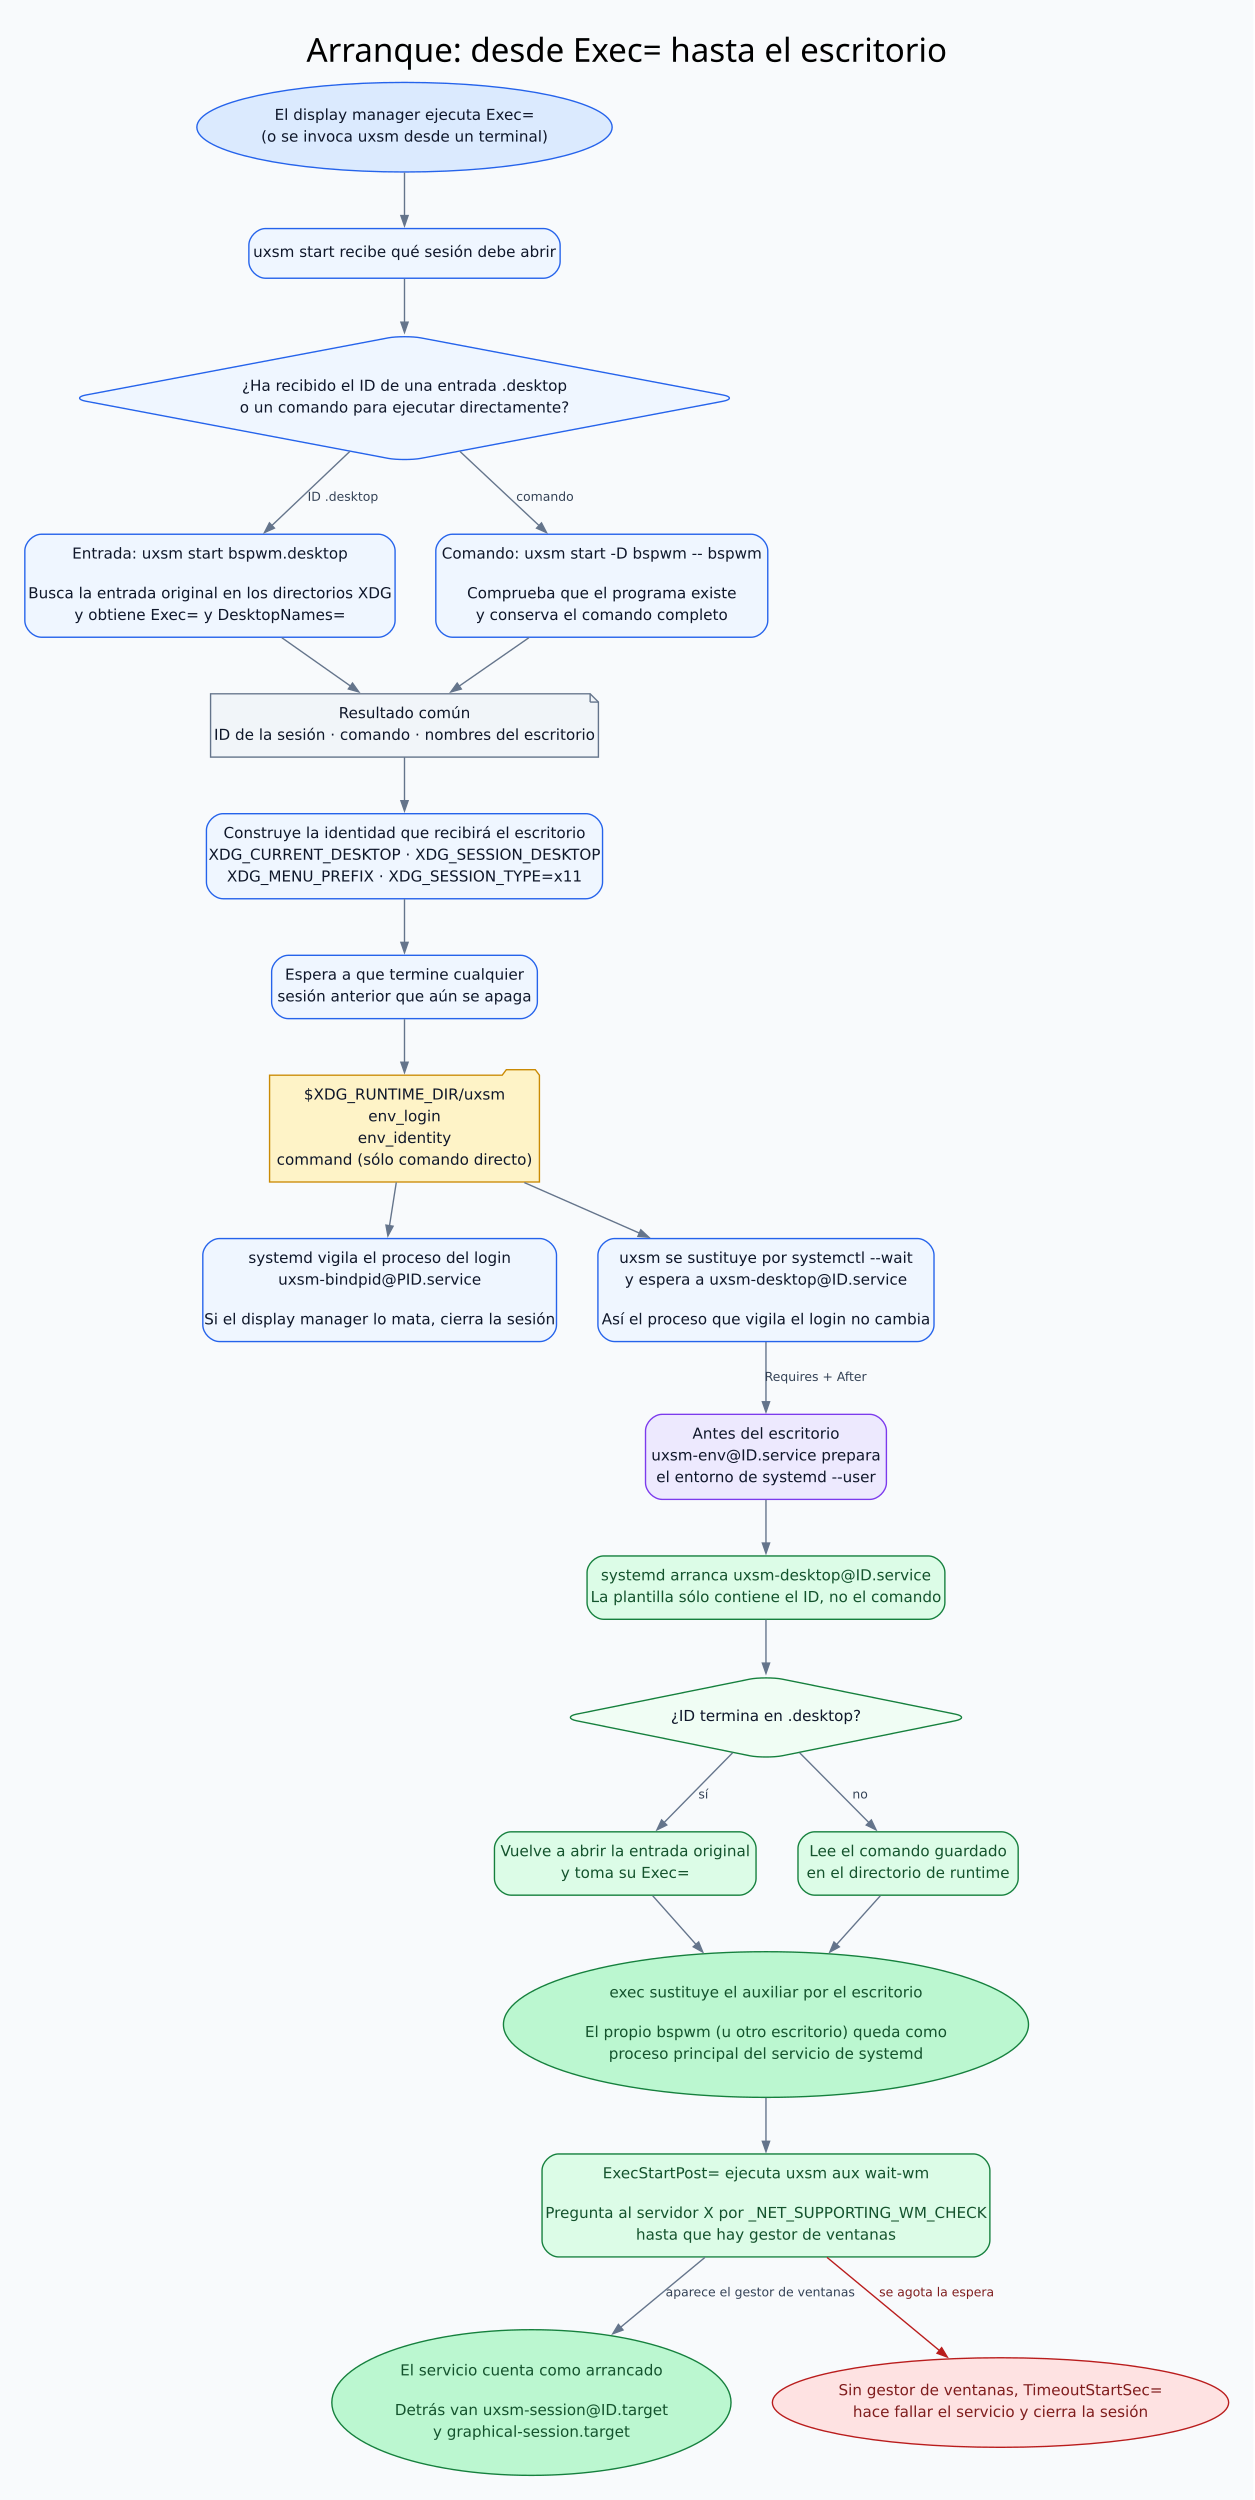
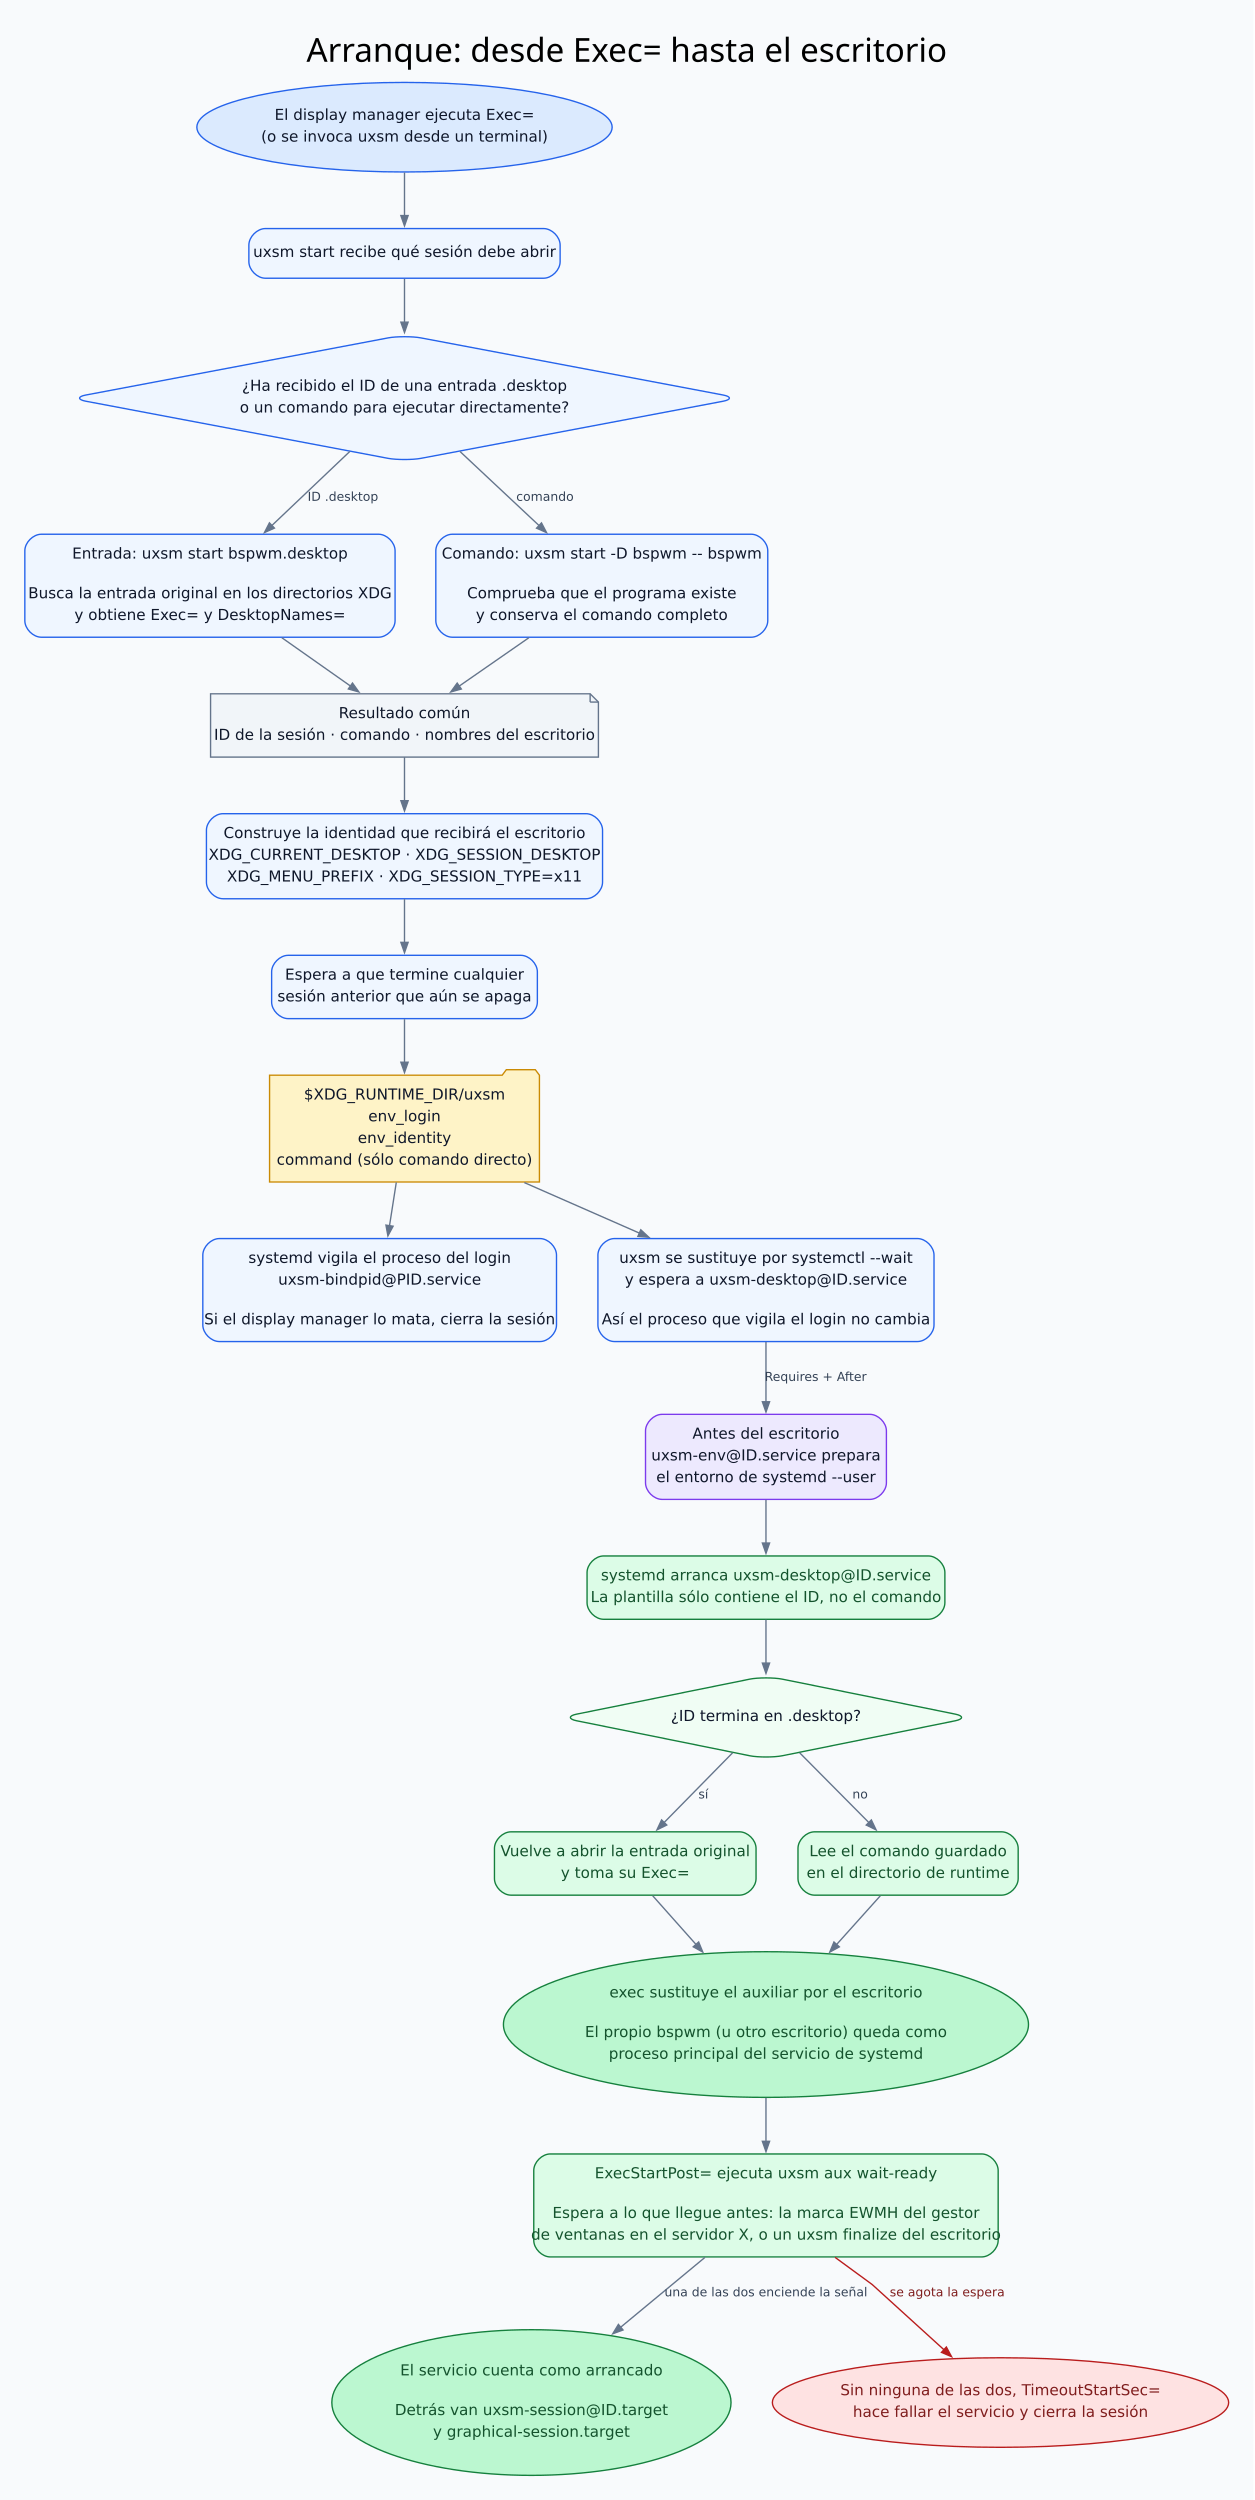
<svg xmlns="http://www.w3.org/2000/svg" width="909pt" height="1812pt" viewBox="0.00 0.00 909.00 1812.00">
  <g id="graph0" class="graph" transform="scale(1 1) rotate(0) translate(18 1794.15)">
    <polygon fill="#f8fafc" stroke="none" points="-18,18 -18,-1794.15 890.53,-1794.15 890.53,18 -18,18" />
    <text xml:space="preserve" text-anchor="middle" x="436.27" y="-1749.35" font-family="DejaVu Sans Bold" font-size="24.00">Arranque: desde Exec= hasta el escritorio</text>
    <g id="node1" class="node">
      <ellipse fill="#dbeafe" stroke="#2563eb" cx="275.18" cy="-1701.95" rx="150.51" ry="32.46" />
      <text xml:space="preserve" text-anchor="middle" x="275.18" y="-1707.25" font-family="DejaVu Sans" font-size="11.00" fill="#0f172a">El display manager ejecuta Exec=</text>
      <text xml:space="preserve" text-anchor="middle" x="275.18" y="-1691.5" font-family="DejaVu Sans" font-size="11.00" fill="#0f172a">(o se invoca uxsm desde un terminal)</text>
    </g>
    <g id="node2" class="node">
      <path fill="#eff6ff" stroke="#2563eb" d="M375.98,-1628.49C375.98,-1628.49 174.38,-1628.49 174.38,-1628.49 168.38,-1628.49 162.38,-1622.49 162.38,-1616.49 162.38,-1616.49 162.38,-1604.49 162.38,-1604.49 162.38,-1598.49 168.38,-1592.49 174.38,-1592.49 174.38,-1592.49 375.98,-1592.49 375.98,-1592.49 381.98,-1592.49 387.98,-1598.49 387.98,-1604.49 387.98,-1604.49 387.98,-1616.49 387.98,-1616.49 387.98,-1622.49 381.98,-1628.49 375.98,-1628.49" />
      <text xml:space="preserve" text-anchor="middle" x="275.18" y="-1607.92" font-family="DejaVu Sans" font-size="11.00" fill="#0f172a">uxsm start recibe qué sesión debe abrir</text>
    </g>
    <g id="edge1" class="edge">
      <path fill="none" stroke="#64748b" d="M275.18,-1669.16C275.18,-1658.88 275.18,-1647.61 275.18,-1637.78" />
      <polygon fill="#64748b" stroke="#64748b" points="277.8,-1637.89 275.18,-1630.39 272.55,-1637.89 277.8,-1637.89" />
    </g>
    <g id="node3" class="node">
      <path fill="#eff6ff" stroke="#2563eb" d="M263.38,-1549.26C263.38,-1549.26 44.12,-1507.82 44.12,-1507.82 38.22,-1506.71 38.22,-1504.48 44.12,-1503.36 44.12,-1503.36 263.38,-1461.92 263.38,-1461.92 269.28,-1460.81 281.07,-1460.81 286.97,-1461.92 286.97,-1461.92 506.23,-1503.36 506.23,-1503.36 512.13,-1504.48 512.13,-1506.71 506.23,-1507.82 506.23,-1507.82 286.97,-1549.26 286.97,-1549.26 281.07,-1550.38 269.28,-1550.38 263.38,-1549.26" />
      <text xml:space="preserve" text-anchor="middle" x="275.18" y="-1510.89" font-family="DejaVu Sans" font-size="11.00" fill="#0f172a">¿Ha recibido el ID de una entrada .desktop</text>
      <text xml:space="preserve" text-anchor="middle" x="275.18" y="-1495.14" font-family="DejaVu Sans" font-size="11.00" fill="#0f172a">o un comando para ejecutar directamente?</text>
    </g>
    <g id="edge2" class="edge">
      <path fill="none" stroke="#64748b" d="M275.18,-1592.04C275.18,-1583.17 275.18,-1571.87 275.18,-1560.41" />
      <polygon fill="#64748b" stroke="#64748b" points="277.8,-1560.67 275.18,-1553.17 272.55,-1560.67 277.8,-1560.67" />
    </g>
    <g id="node4" class="node">
      <path fill="#eff6ff" stroke="#2563eb" d="M256.35,-1406.94C256.35,-1406.94 12,-1406.94 12,-1406.94 6,-1406.94 0,-1400.94 0,-1394.94 0,-1394.94 0,-1344.29 0,-1344.29 0,-1338.29 6,-1332.29 12,-1332.29 12,-1332.29 256.35,-1332.29 256.35,-1332.29 262.35,-1332.29 268.35,-1338.29 268.35,-1344.29 268.35,-1344.29 268.35,-1394.94 268.35,-1394.94 268.35,-1400.94 262.35,-1406.94 256.35,-1406.94" />
      <text xml:space="preserve" text-anchor="middle" x="134.18" y="-1389.29" font-family="DejaVu Sans" font-size="11.00" fill="#0f172a">Entrada: uxsm start bspwm.desktop</text>
      <text xml:space="preserve" text-anchor="middle" x="134.18" y="-1360.54" font-family="DejaVu Sans" font-size="11.00" fill="#0f172a">Busca la entrada original en los directorios XDG</text>
      <text xml:space="preserve" text-anchor="middle" x="134.18" y="-1344.79" font-family="DejaVu Sans" font-size="11.00" fill="#0f172a">y obtiene Exec= y DesktopNames=</text>
    </g>
    <g id="edge3" class="edge">
      <path fill="none" stroke="#64748b" d="M235.52,-1466.92C217.81,-1450.09 196.87,-1430.19 178.63,-1412.86" />
      <polygon fill="#64748b" stroke="#64748b" points="180.9,-1411.39 173.65,-1408.13 177.28,-1415.2 180.9,-1411.39" />
      <text xml:space="preserve" text-anchor="middle" x="230.55" y="-1431.14" font-family="DejaVu Sans" font-size="9.00" fill="#334155"> ID .desktop </text>
    </g>
    <g id="node5" class="node">
      <path fill="#eff6ff" stroke="#2563eb" d="M526.48,-1406.94C526.48,-1406.94 309.88,-1406.94 309.88,-1406.94 303.88,-1406.94 297.88,-1400.94 297.88,-1394.94 297.88,-1394.94 297.88,-1344.29 297.88,-1344.29 297.88,-1338.29 303.88,-1332.29 309.88,-1332.29 309.88,-1332.29 526.48,-1332.29 526.48,-1332.29 532.48,-1332.29 538.48,-1338.29 538.48,-1344.29 538.48,-1344.29 538.48,-1394.94 538.48,-1394.94 538.48,-1400.94 532.48,-1406.94 526.48,-1406.94" />
      <text xml:space="preserve" text-anchor="middle" x="418.18" y="-1389.29" font-family="DejaVu Sans" font-size="11.00" fill="#0f172a">Comando: uxsm start -D bspwm -- bspwm</text>
      <text xml:space="preserve" text-anchor="middle" x="418.18" y="-1360.54" font-family="DejaVu Sans" font-size="11.00" fill="#0f172a">Comprueba que el programa existe</text>
      <text xml:space="preserve" text-anchor="middle" x="418.18" y="-1344.79" font-family="DejaVu Sans" font-size="11.00" fill="#0f172a">y conserva el comando completo</text>
    </g>
    <g id="edge4" class="edge">
      <path fill="none" stroke="#64748b" d="M315.39,-1466.92C333.35,-1450.09 354.59,-1430.19 373.09,-1412.86" />
      <polygon fill="#64748b" stroke="#64748b" points="374.47,-1415.16 378.14,-1408.12 370.88,-1411.33 374.47,-1415.16" />
      <text xml:space="preserve" text-anchor="middle" x="376.99" y="-1431.14" font-family="DejaVu Sans" font-size="9.00" fill="#334155"> comando </text>
    </g>
    <g id="node6" class="node">
      <polygon fill="#f1f5f9" stroke="#64748b" points="409.73,-1291.29 134.62,-1291.29 134.62,-1245.39 415.73,-1245.39 415.73,-1285.29 409.73,-1291.29" />
      <polyline fill="none" stroke="#64748b" points="409.73,-1291.29 409.73,-1285.29" />
      <polyline fill="none" stroke="#64748b" points="415.73,-1285.29 409.73,-1285.29" />
      <text xml:space="preserve" text-anchor="middle" x="275.18" y="-1273.64" font-family="DejaVu Sans" font-size="11.00" fill="#0f172a">Resultado común</text>
      <text xml:space="preserve" text-anchor="middle" x="275.18" y="-1257.89" font-family="DejaVu Sans" font-size="11.00" fill="#0f172a">ID de la sesión · comando · nombres del escritorio</text>
    </g>
    <g id="edge5" class="edge">
      <path fill="none" stroke="#64748b" d="M186.28,-1331.93C202.73,-1320.35 220.61,-1307.76 236,-1296.92" />
      <polygon fill="#64748b" stroke="#64748b" points="237.48,-1299.09 242.1,-1292.63 234.46,-1294.8 237.48,-1299.09" />
    </g>
    <g id="edge6" class="edge">
      <path fill="none" stroke="#64748b" d="M365.33,-1331.93C348.5,-1320.25 330.18,-1307.53 314.48,-1296.63" />
      <polygon fill="#64748b" stroke="#64748b" points="316.37,-1294.74 308.71,-1292.62 313.37,-1299.06 316.37,-1294.74" />
    </g>
    <g id="node7" class="node">
      <path fill="#eff6ff" stroke="#2563eb" d="M406.73,-1204.39C406.73,-1204.39 143.62,-1204.39 143.62,-1204.39 137.62,-1204.39 131.62,-1198.39 131.62,-1192.39 131.62,-1192.39 131.62,-1154.74 131.62,-1154.74 131.62,-1148.74 137.62,-1142.74 143.62,-1142.74 143.62,-1142.74 406.73,-1142.74 406.73,-1142.74 412.73,-1142.74 418.73,-1148.74 418.73,-1154.74 418.73,-1154.74 418.73,-1192.39 418.73,-1192.39 418.73,-1198.39 412.73,-1204.39 406.73,-1204.39" />
      <text xml:space="preserve" text-anchor="middle" x="275.18" y="-1186.74" font-family="DejaVu Sans" font-size="11.00" fill="#0f172a">Construye la identidad que recibirá el escritorio</text>
      <text xml:space="preserve" text-anchor="middle" x="275.18" y="-1170.99" font-family="DejaVu Sans" font-size="11.00" fill="#0f172a">XDG_CURRENT_DESKTOP · XDG_SESSION_DESKTOP</text>
      <text xml:space="preserve" text-anchor="middle" x="275.18" y="-1155.24" font-family="DejaVu Sans" font-size="11.00" fill="#0f172a">XDG_MENU_PREFIX · XDG_SESSION_TYPE=x11</text>
    </g>
    <g id="edge7" class="edge">
      <path fill="none" stroke="#64748b" d="M275.18,-1245.36C275.18,-1235.89 275.18,-1224.54 275.18,-1213.72" />
      <polygon fill="#64748b" stroke="#64748b" points="277.8,-1213.83 275.18,-1206.33 272.55,-1213.83 277.8,-1213.83" />
    </g>
    <g id="node8" class="node">
      <path fill="#eff6ff" stroke="#2563eb" d="M359.48,-1101.74C359.48,-1101.74 190.88,-1101.74 190.88,-1101.74 184.88,-1101.74 178.88,-1095.74 178.88,-1089.74 178.88,-1089.74 178.88,-1067.84 178.88,-1067.84 178.88,-1061.84 184.88,-1055.84 190.88,-1055.84 190.88,-1055.84 359.48,-1055.84 359.48,-1055.84 365.48,-1055.84 371.48,-1061.84 371.48,-1067.84 371.48,-1067.84 371.48,-1089.74 371.48,-1089.74 371.48,-1095.74 365.48,-1101.74 359.48,-1101.74" />
      <text xml:space="preserve" text-anchor="middle" x="275.18" y="-1084.09" font-family="DejaVu Sans" font-size="11.00" fill="#0f172a">Espera a que termine cualquier</text>
      <text xml:space="preserve" text-anchor="middle" x="275.18" y="-1068.34" font-family="DejaVu Sans" font-size="11.00" fill="#0f172a">sesión anterior que aún se apaga</text>
    </g>
    <g id="edge8" class="edge">
      <path fill="none" stroke="#64748b" d="M275.18,-1142.45C275.18,-1132.4 275.18,-1121.19 275.18,-1111.06" />
      <polygon fill="#64748b" stroke="#64748b" points="277.8,-1111.13 275.18,-1103.63 272.55,-1111.13 277.8,-1111.13" />
    </g>
    <g id="node9" class="node">
      <polygon fill="#fef3c7" stroke="#ca8a04" points="372.98,-1014.84 369.98,-1018.84 348.98,-1018.84 345.98,-1014.84 177.38,-1014.84 177.38,-937.44 372.98,-937.44 372.98,-1014.84" />
      <text xml:space="preserve" text-anchor="middle" x="275.18" y="-997.19" font-family="DejaVu Sans" font-size="11.00" fill="#0f172a">$XDG_RUNTIME_DIR/uxsm</text>
      <text xml:space="preserve" text-anchor="middle" x="275.18" y="-981.44" font-family="DejaVu Sans" font-size="11.00" fill="#0f172a">env_login</text>
      <text xml:space="preserve" text-anchor="middle" x="275.18" y="-965.69" font-family="DejaVu Sans" font-size="11.00" fill="#0f172a">env_identity</text>
      <text xml:space="preserve" text-anchor="middle" x="275.18" y="-949.94" font-family="DejaVu Sans" font-size="11.00" fill="#0f172a">command (sólo comando directo)</text>
    </g>
    <g id="edge9" class="edge">
      <path fill="none" stroke="#64748b" d="M275.18,-1055.45C275.18,-1046.13 275.18,-1034.93 275.18,-1023.95" />
      <polygon fill="#64748b" stroke="#64748b" points="277.8,-1024.25 275.18,-1016.75 272.55,-1024.25 277.8,-1024.25" />
    </g>
    <g id="node10" class="node">
      <path fill="#eff6ff" stroke="#2563eb" d="M373.35,-896.44C373.35,-896.44 141,-896.44 141,-896.44 135,-896.44 129,-890.44 129,-884.44 129,-884.44 129,-833.79 129,-833.79 129,-827.79 135,-821.79 141,-821.79 141,-821.79 373.35,-821.79 373.35,-821.79 379.35,-821.79 385.35,-827.79 385.35,-833.79 385.35,-833.79 385.35,-884.44 385.35,-884.44 385.35,-890.44 379.35,-896.44 373.35,-896.44" />
      <text xml:space="preserve" text-anchor="middle" x="257.18" y="-878.79" font-family="DejaVu Sans" font-size="11.00" fill="#0f172a">systemd vigila el proceso del login</text>
      <text xml:space="preserve" text-anchor="middle" x="257.18" y="-863.04" font-family="DejaVu Sans" font-size="11.00" fill="#0f172a">uxsm-bindpid@PID.service</text>
      <text xml:space="preserve" text-anchor="middle" x="257.18" y="-834.29" font-family="DejaVu Sans" font-size="11.00" fill="#0f172a">Si el display manager lo mata, cierra la sesión</text>
    </g>
    <g id="edge10" class="edge">
      <path fill="none" stroke="#64748b" d="M269.23,-937.16C267.65,-927.04 265.92,-916 264.28,-905.52" />
      <polygon fill="#64748b" stroke="#64748b" points="266.92,-905.39 263.16,-898.38 261.73,-906.2 266.92,-905.39" />
    </g>
    <g id="node11" class="node">
      <path fill="#eff6ff" stroke="#2563eb" d="M646.97,-896.44C646.97,-896.44 427.37,-896.44 427.37,-896.44 421.37,-896.44 415.37,-890.44 415.37,-884.44 415.37,-884.44 415.37,-833.79 415.37,-833.79 415.37,-827.79 421.37,-821.79 427.37,-821.79 427.37,-821.79 646.97,-821.79 646.97,-821.79 652.97,-821.79 658.97,-827.79 658.97,-833.79 658.97,-833.79 658.97,-884.44 658.97,-884.44 658.97,-890.44 652.97,-896.44 646.97,-896.44" />
      <text xml:space="preserve" text-anchor="middle" x="537.17" y="-878.79" font-family="DejaVu Sans" font-size="11.00" fill="#0f172a">uxsm se sustituye por systemctl --wait</text>
      <text xml:space="preserve" text-anchor="middle" x="537.17" y="-863.04" font-family="DejaVu Sans" font-size="11.00" fill="#0f172a">y espera a uxsm-desktop@ID.service</text>
      <text xml:space="preserve" text-anchor="middle" x="537.17" y="-834.29" font-family="DejaVu Sans" font-size="11.00" fill="#0f172a">Así el proceso que vigila el login no cambia</text>
    </g>
    <g id="edge11" class="edge">
      <path fill="none" stroke="#64748b" d="M362.05,-937C388.9,-925.22 418.54,-912.2 445.68,-900.28" />
      <polygon fill="#64748b" stroke="#64748b" points="446.45,-902.82 452.26,-897.4 444.34,-898.01 446.45,-902.82" />
    </g>
    <g id="node12" class="node">
      <path fill="#ede9fe" stroke="#7c3aed" d="M612.47,-769.04C612.47,-769.04 461.87,-769.04 461.87,-769.04 455.87,-769.04 449.87,-763.04 449.87,-757.04 449.87,-757.04 449.87,-719.39 449.87,-719.39 449.87,-713.39 455.87,-707.39 461.87,-707.39 461.87,-707.39 612.47,-707.39 612.47,-707.39 618.47,-707.39 624.47,-713.39 624.47,-719.39 624.47,-719.39 624.47,-757.04 624.47,-757.04 624.47,-763.04 618.47,-769.04 612.47,-769.04" />
      <text xml:space="preserve" text-anchor="middle" x="537.17" y="-751.39" font-family="DejaVu Sans" font-size="11.00" fill="#0f172a">Antes del escritorio</text>
      <text xml:space="preserve" text-anchor="middle" x="537.17" y="-735.64" font-family="DejaVu Sans" font-size="11.00" fill="#0f172a">uxsm-env@ID.service prepara</text>
      <text xml:space="preserve" text-anchor="middle" x="537.17" y="-719.89" font-family="DejaVu Sans" font-size="11.00" fill="#0f172a">el entorno de systemd --user</text>
    </g>
    <g id="edge12" class="edge">
      <path fill="none" stroke="#64748b" d="M537.17,-821.47C537.17,-807.7 537.17,-792.01 537.17,-778.05" />
      <polygon fill="#64748b" stroke="#64748b" points="539.8,-778.18 537.18,-770.68 534.55,-778.18 539.8,-778.18" />
      <text xml:space="preserve" text-anchor="middle" x="573.17" y="-793.24" font-family="DejaVu Sans" font-size="9.00" fill="#334155"> Requires + After </text>
    </g>
    <g id="node13" class="node">
      <path fill="#dcfce7" stroke="#15803d" d="M654.85,-666.39C654.85,-666.39 419.5,-666.39 419.5,-666.39 413.5,-666.39 407.5,-660.39 407.5,-654.39 407.5,-654.39 407.5,-632.49 407.5,-632.49 407.5,-626.49 413.5,-620.49 419.5,-620.49 419.5,-620.49 654.85,-620.49 654.85,-620.49 660.85,-620.49 666.85,-626.49 666.85,-632.49 666.85,-632.49 666.85,-654.39 666.85,-654.39 666.85,-660.39 660.85,-666.39 654.85,-666.39" />
      <text xml:space="preserve" text-anchor="middle" x="537.17" y="-648.74" font-family="DejaVu Sans" font-size="11.00" fill="#14532d">systemd arranca uxsm-desktop@ID.service</text>
      <text xml:space="preserve" text-anchor="middle" x="537.17" y="-632.99" font-family="DejaVu Sans" font-size="11.00" fill="#14532d">La plantilla sólo contiene el ID, no el comando</text>
    </g>
    <g id="edge13" class="edge">
      <path fill="none" stroke="#64748b" d="M537.17,-707.1C537.17,-697.05 537.17,-685.84 537.17,-675.71" />
      <polygon fill="#64748b" stroke="#64748b" points="539.8,-675.78 537.18,-668.28 534.55,-675.78 539.8,-675.78" />
    </g>
    <g id="node14" class="node">
      <path fill="#f0fdf4" stroke="#15803d" d="M525.41,-577.11C525.41,-577.11 399.84,-551.72 399.84,-551.72 393.96,-550.53 393.96,-548.15 399.84,-546.96 399.84,-546.96 525.41,-521.57 525.41,-521.57 531.29,-520.38 543.06,-520.38 548.94,-521.57 548.94,-521.57 674.51,-546.96 674.51,-546.96 680.39,-548.15 680.39,-550.53 674.51,-551.72 674.51,-551.72 548.94,-577.11 548.94,-577.11 543.06,-578.3 531.29,-578.3 525.41,-577.11" />
      <text xml:space="preserve" text-anchor="middle" x="537.17" y="-546.77" font-family="DejaVu Sans" font-size="11.00" fill="#0f172a">¿ID termina en .desktop?</text>
    </g>
    <g id="edge14" class="edge">
      <path fill="none" stroke="#64748b" d="M537.17,-620.15C537.17,-610.66 537.17,-599.33 537.17,-588.58" />
      <polygon fill="#64748b" stroke="#64748b" points="539.8,-588.76 537.18,-581.26 534.55,-588.76 539.8,-588.76" />
    </g>
    <g id="node15" class="node">
      <path fill="#dcfce7" stroke="#15803d" d="M517.98,-466.44C517.98,-466.44 352.38,-466.44 352.38,-466.44 346.38,-466.44 340.38,-460.44 340.38,-454.44 340.38,-454.44 340.38,-432.54 340.38,-432.54 340.38,-426.54 346.38,-420.54 352.38,-420.54 352.38,-420.54 517.98,-420.54 517.98,-420.54 523.98,-420.54 529.98,-426.54 529.98,-432.54 529.98,-432.54 529.98,-454.44 529.98,-454.44 529.98,-460.44 523.98,-466.44 517.98,-466.44" />
      <text xml:space="preserve" text-anchor="middle" x="435.18" y="-448.79" font-family="DejaVu Sans" font-size="11.00" fill="#14532d">Vuelve a abrir la entrada original</text>
      <text xml:space="preserve" text-anchor="middle" x="435.18" y="-433.04" font-family="DejaVu Sans" font-size="11.00" fill="#14532d">y toma su Exec=</text>
    </g>
    <g id="edge15" class="edge">
      <path fill="none" stroke="#64748b" d="M513,-523.73C498.02,-508.48 478.73,-488.84 463.1,-472.92" />
      <polygon fill="#64748b" stroke="#64748b" points="465.28,-471.39 458.15,-467.88 461.53,-475.07 465.28,-471.39" />
      <text xml:space="preserve" text-anchor="middle" x="491.8" y="-490.64" font-family="DejaVu Sans" font-size="9.00" fill="#334155"> sí </text>
    </g>
    <g id="node16" class="node">
      <path fill="#dcfce7" stroke="#15803d" d="M707.97,-466.44C707.97,-466.44 572.38,-466.44 572.38,-466.44 566.38,-466.44 560.38,-460.44 560.38,-454.44 560.38,-454.44 560.38,-432.54 560.38,-432.54 560.38,-426.54 566.38,-420.54 572.38,-420.54 572.38,-420.54 707.97,-420.54 707.97,-420.54 713.97,-420.54 719.97,-426.54 719.97,-432.54 719.97,-432.54 719.97,-454.44 719.97,-454.44 719.97,-460.44 713.97,-466.44 707.97,-466.44" />
      <text xml:space="preserve" text-anchor="middle" x="640.17" y="-448.79" font-family="DejaVu Sans" font-size="11.00" fill="#14532d">Lee el comando guardado</text>
      <text xml:space="preserve" text-anchor="middle" x="640.17" y="-433.04" font-family="DejaVu Sans" font-size="11.00" fill="#14532d">en el directorio de runtime</text>
    </g>
    <g id="edge16" class="edge">
      <path fill="none" stroke="#64748b" d="M561.58,-523.73C576.71,-508.48 596.19,-488.84 611.98,-472.92" />
      <polygon fill="#64748b" stroke="#64748b" points="613.56,-475.05 616.98,-467.88 609.84,-471.35 613.56,-475.05" />
      <text xml:space="preserve" text-anchor="middle" x="605.4" y="-490.64" font-family="DejaVu Sans" font-size="9.00" fill="#334155"> no </text>
    </g>
    <g id="node17" class="node">
      <ellipse fill="#bbf7d0" stroke="#15803d" cx="537.17" cy="-326.76" rx="190.28" ry="52.79" />
      <text xml:space="preserve" text-anchor="middle" x="537.17" y="-346.43" font-family="DejaVu Sans" font-size="11.00" fill="#14532d">exec sustituye el auxiliar por el escritorio</text>
      <text xml:space="preserve" text-anchor="middle" x="537.17" y="-317.68" font-family="DejaVu Sans" font-size="11.00" fill="#14532d">El propio bspwm (u otro escritorio) queda como</text>
      <text xml:space="preserve" text-anchor="middle" x="537.17" y="-301.93" font-family="DejaVu Sans" font-size="11.00" fill="#14532d">proceso principal del servicio de systemd</text>
    </g>
    <g id="edge17" class="edge">
      <path fill="none" stroke="#64748b" d="M455.08,-420.1C464.17,-409.88 475.38,-397.27 486.57,-384.68" />
      <polygon fill="#64748b" stroke="#64748b" points="488.38,-386.6 491.4,-379.25 484.45,-383.11 488.38,-386.6" />
    </g>
    <g id="edge18" class="edge">
      <path fill="none" stroke="#64748b" d="M620.07,-420.1C610.9,-409.88 599.58,-397.27 588.28,-384.68" />
      <polygon fill="#64748b" stroke="#64748b" points="590.36,-383.07 583.4,-379.24 586.45,-386.58 590.36,-383.07" />
    </g>
    <g id="node18" class="node">
-       <path fill="#dcfce7" stroke="#15803d" d="M687.47,-232.97C687.47,-232.97 386.87,-232.97 386.87,-232.97 380.87,-232.97 374.87,-226.97 374.87,-220.97 374.87,-220.97 374.87,-170.32 374.87,-170.32 374.87,-164.32 380.87,-158.32 386.87,-158.32 386.87,-158.32 687.47,-158.32 687.47,-158.32 693.47,-158.32 699.47,-164.32 699.47,-170.32 699.47,-170.32 699.47,-220.97 699.47,-220.97 699.47,-226.97 693.47,-232.97 687.47,-232.97" />
-       <text xml:space="preserve" text-anchor="middle" x="537.17" y="-215.32" font-family="DejaVu Sans" font-size="11.00" fill="#14532d">ExecStartPost= ejecuta uxsm aux wait-wm</text>
-       <text xml:space="preserve" text-anchor="middle" x="537.17" y="-186.57" font-family="DejaVu Sans" font-size="11.00" fill="#14532d">Pregunta al servidor X por _NET_SUPPORTING_WM_CHECK</text>
-       <text xml:space="preserve" text-anchor="middle" x="537.17" y="-170.82" font-family="DejaVu Sans" font-size="11.00" fill="#14532d">hasta que hay gestor de ventanas</text>
+       <path fill="#dcfce7" stroke="#15803d" d="M693.47,-232.97C693.47,-232.97 380.87,-232.97 380.87,-232.97 374.87,-232.97 368.87,-226.97 368.87,-220.97 368.87,-220.97 368.87,-170.32 368.87,-170.32 368.87,-164.32 374.87,-158.32 380.87,-158.32 380.87,-158.32 693.47,-158.32 693.47,-158.32 699.47,-158.32 705.47,-164.32 705.47,-170.32 705.47,-170.32 705.47,-220.97 705.47,-220.97 705.47,-226.97 699.47,-232.97 693.47,-232.97" />
+       <text xml:space="preserve" text-anchor="middle" x="537.17" y="-215.32" font-family="DejaVu Sans" font-size="11.00" fill="#14532d">ExecStartPost= ejecuta uxsm aux wait-ready</text>
+       <text xml:space="preserve" text-anchor="middle" x="537.17" y="-186.57" font-family="DejaVu Sans" font-size="11.00" fill="#14532d">Espera a lo que llegue antes: la marca EWMH del gestor</text>
+       <text xml:space="preserve" text-anchor="middle" x="537.17" y="-170.82" font-family="DejaVu Sans" font-size="11.00" fill="#14532d">de ventanas en el servidor X, o un uxsm finalize del escritorio</text>
    </g>
    <g id="edge19" class="edge">
      <path fill="none" stroke="#64748b" d="M537.17,-273.61C537.17,-263.11 537.17,-252.16 537.17,-241.91" />
      <polygon fill="#64748b" stroke="#64748b" points="539.8,-242.14 537.18,-234.64 534.55,-242.14 539.8,-242.14" />
    </g>
    <g id="node19" class="node">
      <ellipse fill="#bbf7d0" stroke="#15803d" cx="367.18" cy="-52.79" rx="144.67" ry="52.79" />
      <text xml:space="preserve" text-anchor="middle" x="367.18" y="-72.46" font-family="DejaVu Sans" font-size="11.00" fill="#14532d">El servicio cuenta como arrancado</text>
      <text xml:space="preserve" text-anchor="middle" x="367.18" y="-43.71" font-family="DejaVu Sans" font-size="11.00" fill="#14532d">Detrás van uxsm-session@ID.target</text>
      <text xml:space="preserve" text-anchor="middle" x="367.18" y="-27.96" font-family="DejaVu Sans" font-size="11.00" fill="#14532d">y graphical-session.target</text>
    </g>
    <g id="edge20" class="edge">
      <path fill="none" stroke="#64748b" d="M492.95,-158C474.3,-142.55 452.22,-124.25 431.81,-107.34" />
      <polygon fill="#64748b" stroke="#64748b" points="433.57,-105.39 426.12,-102.63 430.22,-109.43 433.57,-105.39" />
-       <text xml:space="preserve" text-anchor="middle" x="533.03" y="-129.77" font-family="DejaVu Sans" font-size="9.00" fill="#334155"> aparece el gestor de ventanas </text>
+       <text xml:space="preserve" text-anchor="middle" x="537.15" y="-129.77" font-family="DejaVu Sans" font-size="9.00" fill="#334155"> una de las dos enciende la señal </text>
    </g>
    <g id="node20" class="node">
      <ellipse fill="#fee2e2" stroke="#b91c1c" cx="707.17" cy="-52.79" rx="165.36" ry="32.46" />
-       <text xml:space="preserve" text-anchor="middle" x="707.17" y="-58.09" font-family="DejaVu Sans" font-size="11.00" fill="#7f1d1d">Sin gestor de ventanas, TimeoutStartSec=</text>
+       <text xml:space="preserve" text-anchor="middle" x="707.17" y="-58.09" font-family="DejaVu Sans" font-size="11.00" fill="#7f1d1d">Sin ninguna de las dos, TimeoutStartSec=</text>
      <text xml:space="preserve" text-anchor="middle" x="707.17" y="-42.34" font-family="DejaVu Sans" font-size="11.00" fill="#7f1d1d">hace fallar el servicio y cierra la sesión</text>
    </g>
    <g id="edge21" class="edge">
-       <path fill="none" stroke="#b91c1c" d="M581.39,-158.02C594.38,-147.26 605.17,-138.32 605.17,-138.32 605.17,-138.32 635.33,-113.33 662.85,-90.52" />
-       <polygon fill="#b91c1c" stroke="#b91c1c" points="664.51,-92.56 668.61,-85.75 661.16,-88.51 664.51,-92.56" />
-       <text xml:space="preserve" text-anchor="middle" x="660.86" y="-129.77" font-family="DejaVu Sans" font-size="9.00" fill="#7f1d1d"> se agota la espera </text>
+       <path fill="none" stroke="#b91c1c" d="M587.24,-158.02C601.95,-147.26 614.17,-138.32 614.17,-138.32 614.17,-138.32 641.26,-113.7 666.2,-91.03" />
+       <polygon fill="#b91c1c" stroke="#b91c1c" points="667.91,-93.03 671.69,-86.04 664.37,-89.14 667.91,-93.03" />
+       <text xml:space="preserve" text-anchor="middle" x="668.55" y="-129.77" font-family="DejaVu Sans" font-size="9.00" fill="#7f1d1d"> se agota la espera </text>
    </g>
  </g>
</svg>
